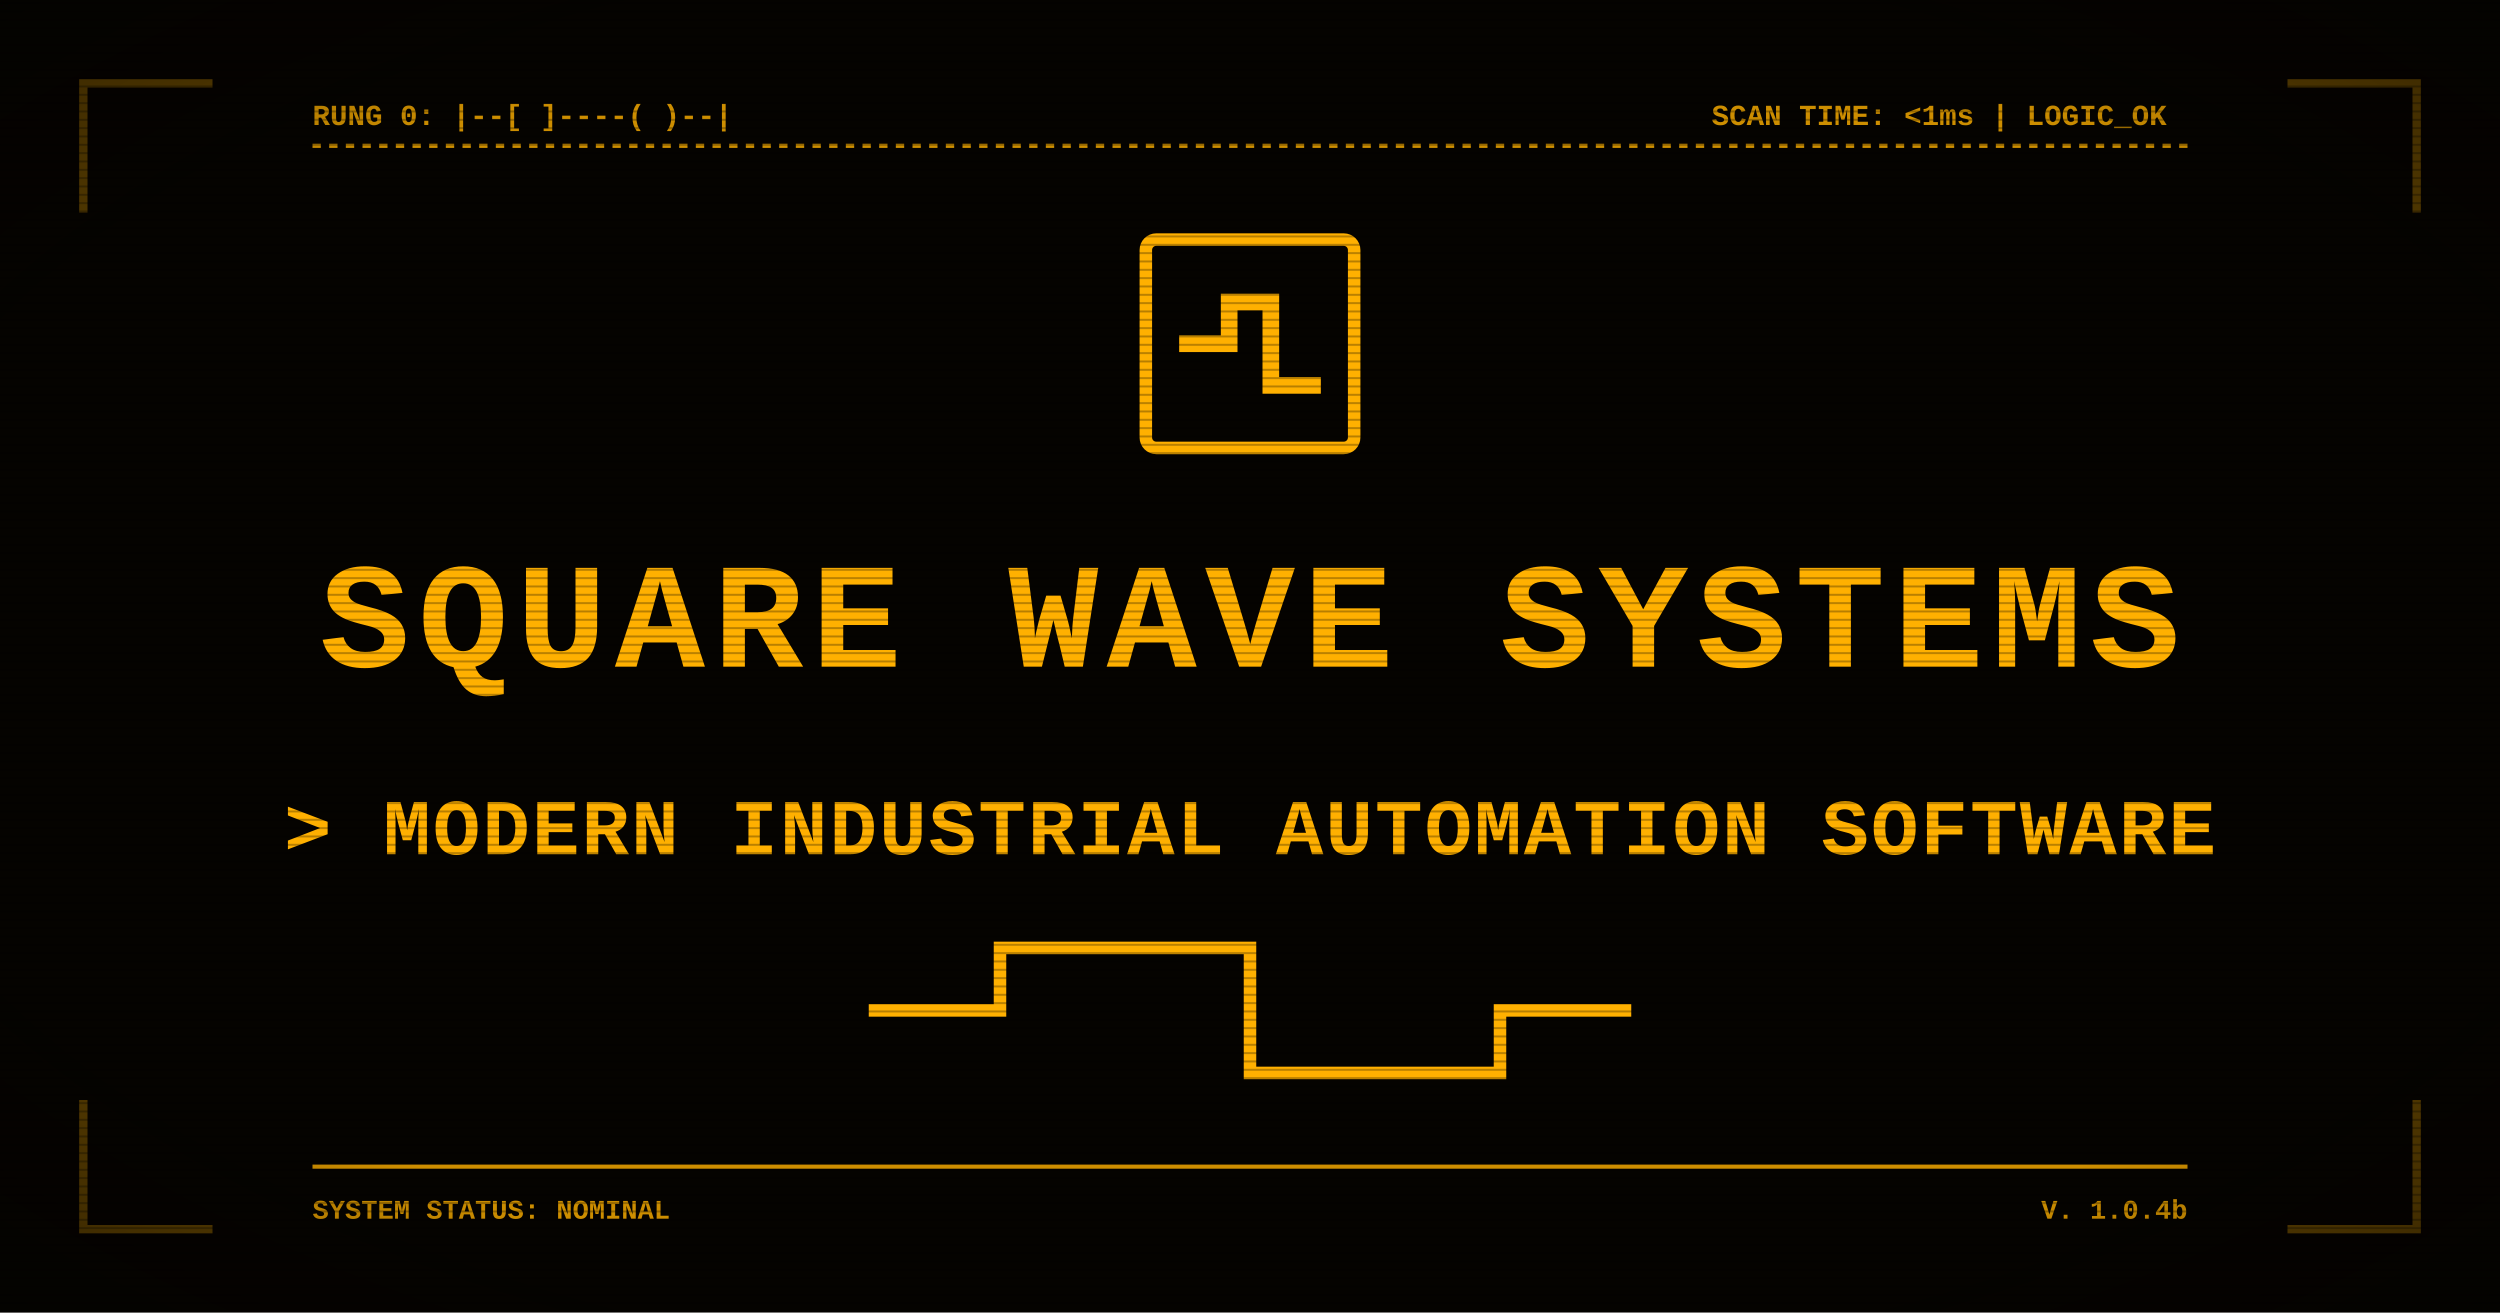
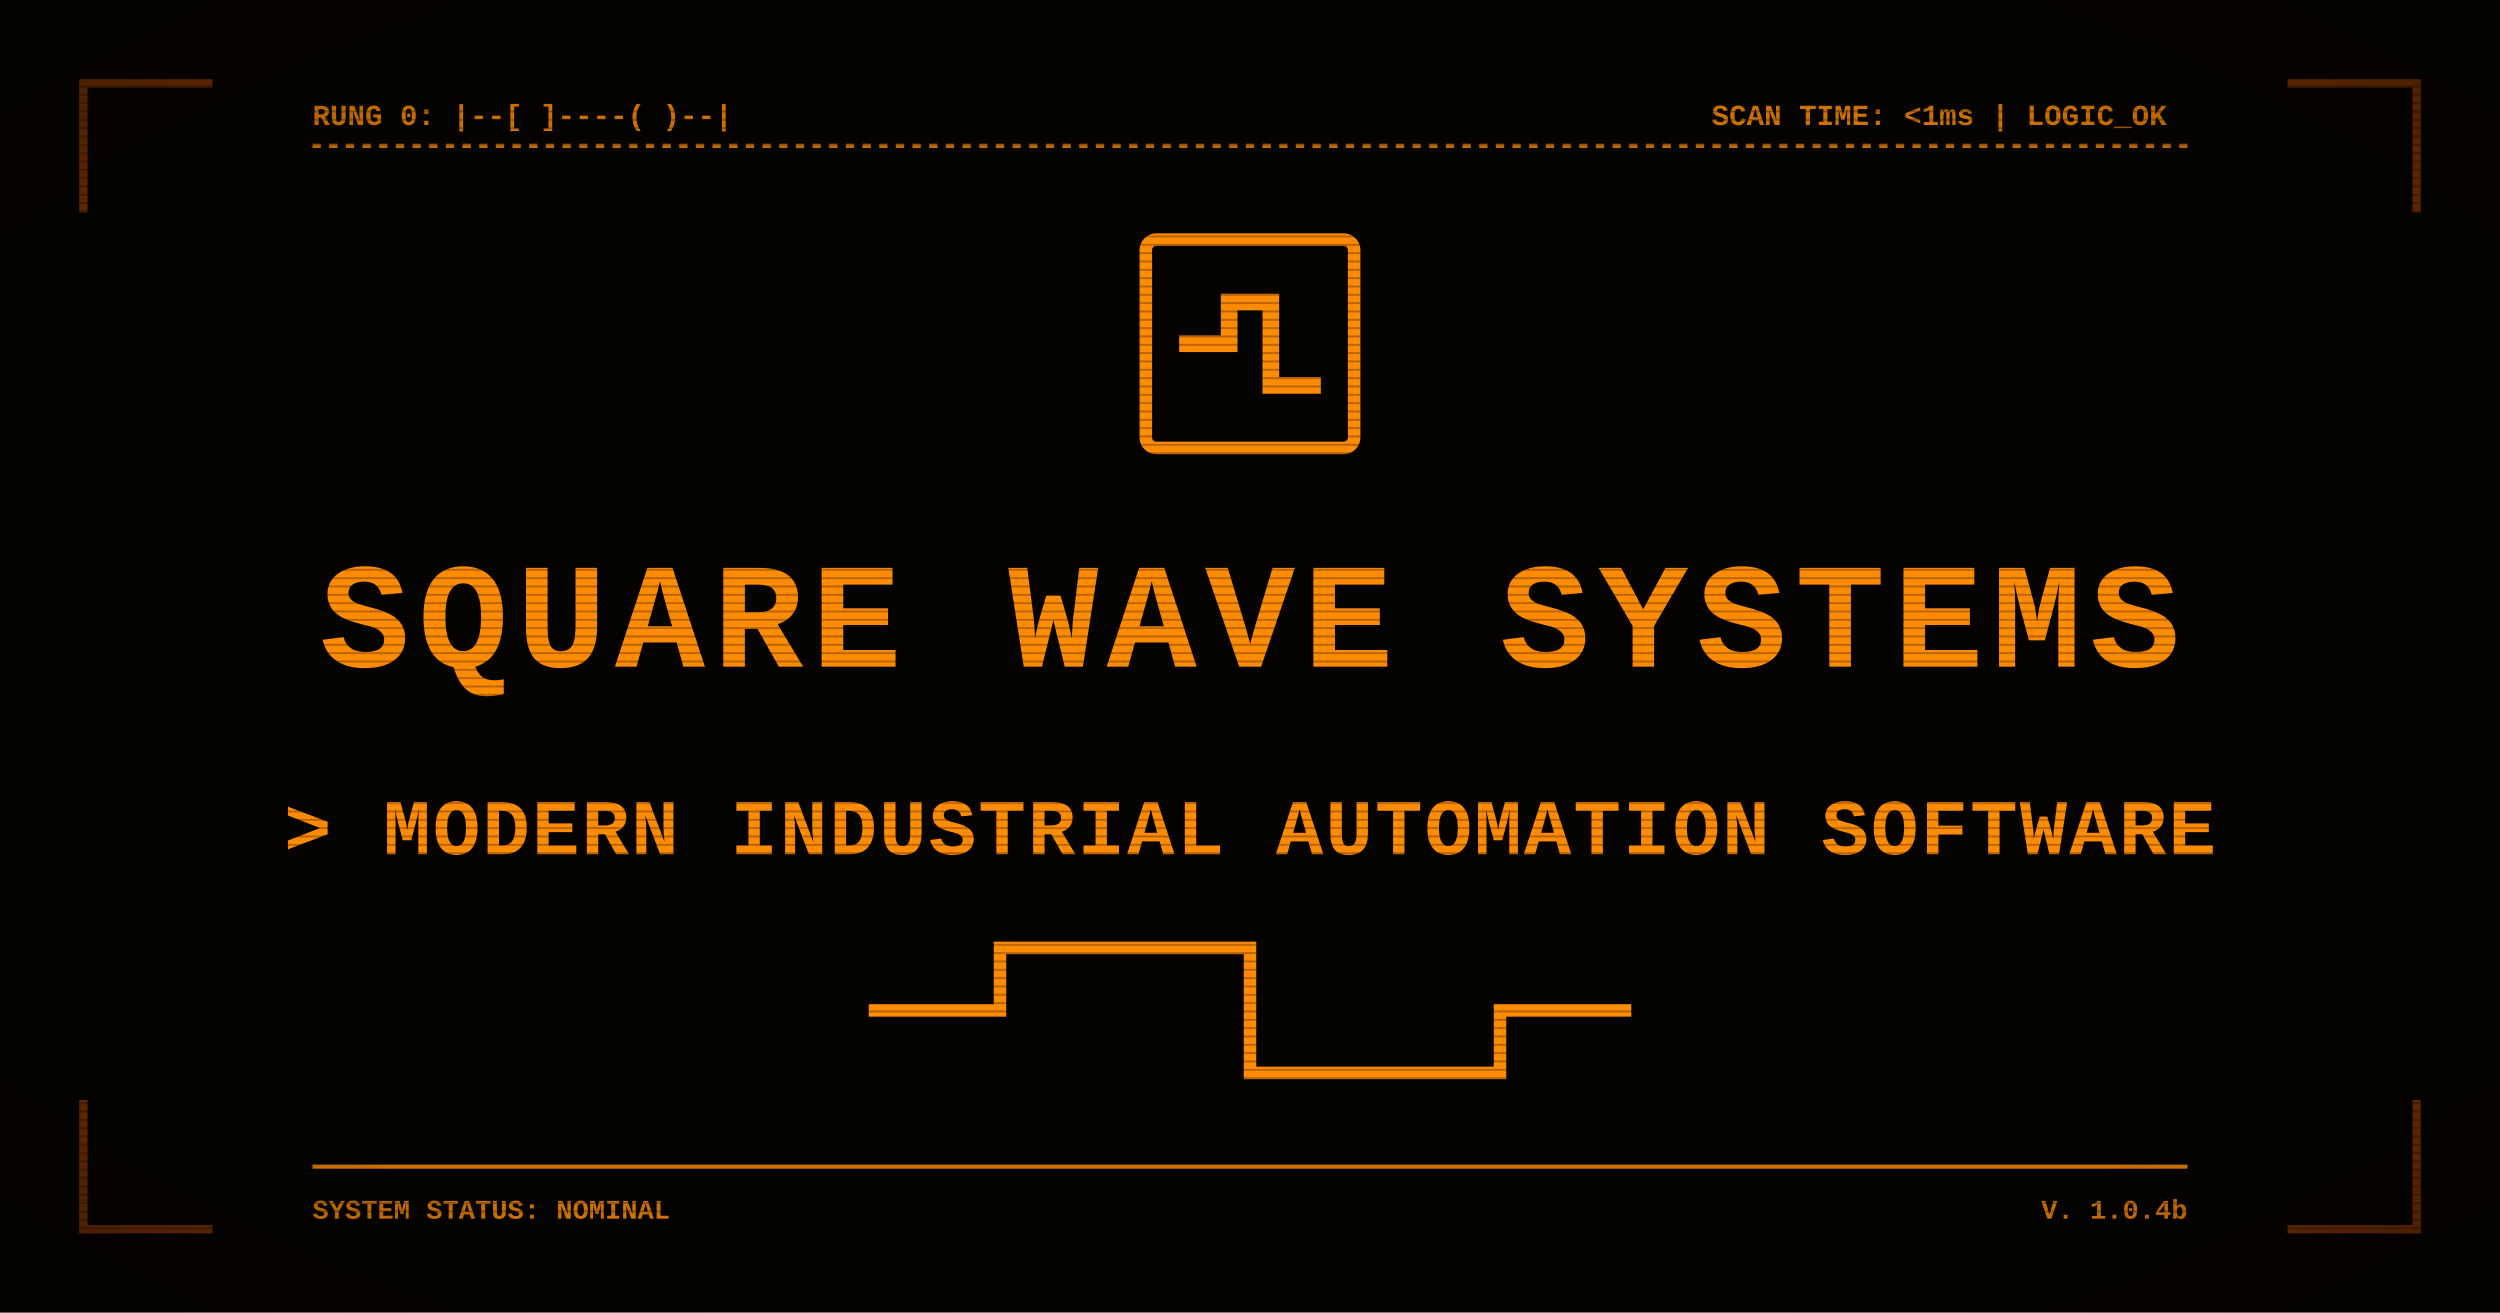
<svg xmlns="http://www.w3.org/2000/svg" viewBox="0 0 1200 630" width="1200" height="630" style="background-color: #050300;">
  <defs>
    <pattern id="scanlines-subtle" x="0" y="0" width="100%" height="4" patternUnits="userSpaceOnUse">
      <rect x="0" y="1" width="100%" height="1" fill="#000000" opacity="0.25" />
    </pattern>
    <radialGradient id="crt-vignette-wide" cx="50%" cy="50%" r="85%" fx="50%" fy="50%">
      <stop offset="60%" stop-color="#050300" stop-opacity="0" />
      <stop offset="100%" stop-color="#000000" stop-opacity="0.7" />
    </radialGradient>
  </defs>
  <rect width="100%" height="100%" fill="#050300" />
-   <g fill="#ffb000" font-family="'Courier New', Courier, monospace, monospace">
+   <g fill="#ff8c00" font-family="'Courier New', Courier, monospace, monospace">
    <g>
      <animateTransform attributeName="transform" type="translate" values="0 0; 0.5 0; 0 0; -0.5 0.2; 0 0" keyTimes="0; 0.1; 0.2; 0.3; 1" dur="5s" repeatCount="indefinite" />
      <g transform="translate(150, 70)" opacity="0.8">
-         <line x1="0" y1="0" x2="900" y2="0" stroke="#ffb000" stroke-width="2" stroke-dasharray="4 4" />
+         <line x1="0" y1="0" x2="900" y2="0" stroke="#ff8c00" stroke-width="2" stroke-dasharray="4 4" />
        <text x="0" y="-10" text-anchor="start" font-size="14" font-weight="bold">RUNG 0: |--[ ]----( )--|</text>
        <text x="890" y="-10" text-anchor="end" font-size="14" font-weight="bold">SCAN TIME: &lt;1ms | LOGIC_OK</text>
      </g>
      <g transform="translate(550, 115)">
-         <rect x="0" y="0" width="100" height="100" rx="5" fill="none" stroke="#ffb000" stroke-width="6" />
-         <path d="M20 50 L40 50 L40 30 L60 30 L60 70 L80 70" fill="none" stroke="#ffb000" stroke-width="8" stroke-linecap="square" />
+         <rect x="0" y="0" width="100" height="100" rx="5" fill="none" stroke="#ff8c00" stroke-width="6" />
+         <path d="M20 50 L40 50 L40 30 L60 30 L60 70 L80 70" fill="none" stroke="#ff8c00" stroke-width="8" stroke-linecap="square" />
      </g>
      <text x="600" y="320" text-anchor="middle" font-size="72" font-weight="900" letter-spacing="4">SQUARE WAVE SYSTEMS</text>
      <text x="600" y="410" text-anchor="middle" font-size="38" font-weight="bold" letter-spacing="1" opacity="1">&gt; MODERN INDUSTRIAL AUTOMATION SOFTWARE</text>
      <g transform="translate(420, 455) scale(0.6)">
-         <path d="M0 50 L100 50 L100 0 L300 0 L300 100 L500 100 L500 50 L600 50" fill="none" stroke="#ffb000" stroke-width="10" stroke-linecap="square" />
+         <path d="M0 50 L100 50 L100 0 L300 0 L300 100 L500 100 L500 50 L600 50" fill="none" stroke="#ff8c00" stroke-width="10" stroke-linecap="square" />
      </g>
      <g transform="translate(150, 560)" opacity="0.8">
-         <line x1="0" y1="0" x2="900" y2="0" stroke="#ffb000" stroke-width="2" />
+         <line x1="0" y1="0" x2="900" y2="0" stroke="#ff8c00" stroke-width="2" />
        <text x="0" y="25" text-anchor="start" font-size="13" font-weight="bold">SYSTEM STATUS: NOMINAL</text>
        <text x="900" y="25" text-anchor="end" font-size="13" font-weight="bold">V. 1.0.4b</text>
      </g>
    </g>
-     <g fill="none" stroke="#AA7700" stroke-width="4" stroke-linecap="square" opacity="0.5">
+     <g fill="none" stroke="#cc5500" stroke-width="4" stroke-linecap="square" opacity="0.5">
      <path d="M40 100 L40 40 L100 40" />
      <path d="M1100 40 L1160 40 L1160 100" />
      <path d="M1160 530 L1160 590 L1100 590" />
      <path d="M100 590 L40 590 L40 530" />
    </g>
  </g>
  <rect width="100%" height="100%" fill="url(#scanlines-subtle)" pointer-events="none" />
  <rect width="100%" height="100%" fill="url(#crt-vignette-wide)" pointer-events="none" />
</svg>
